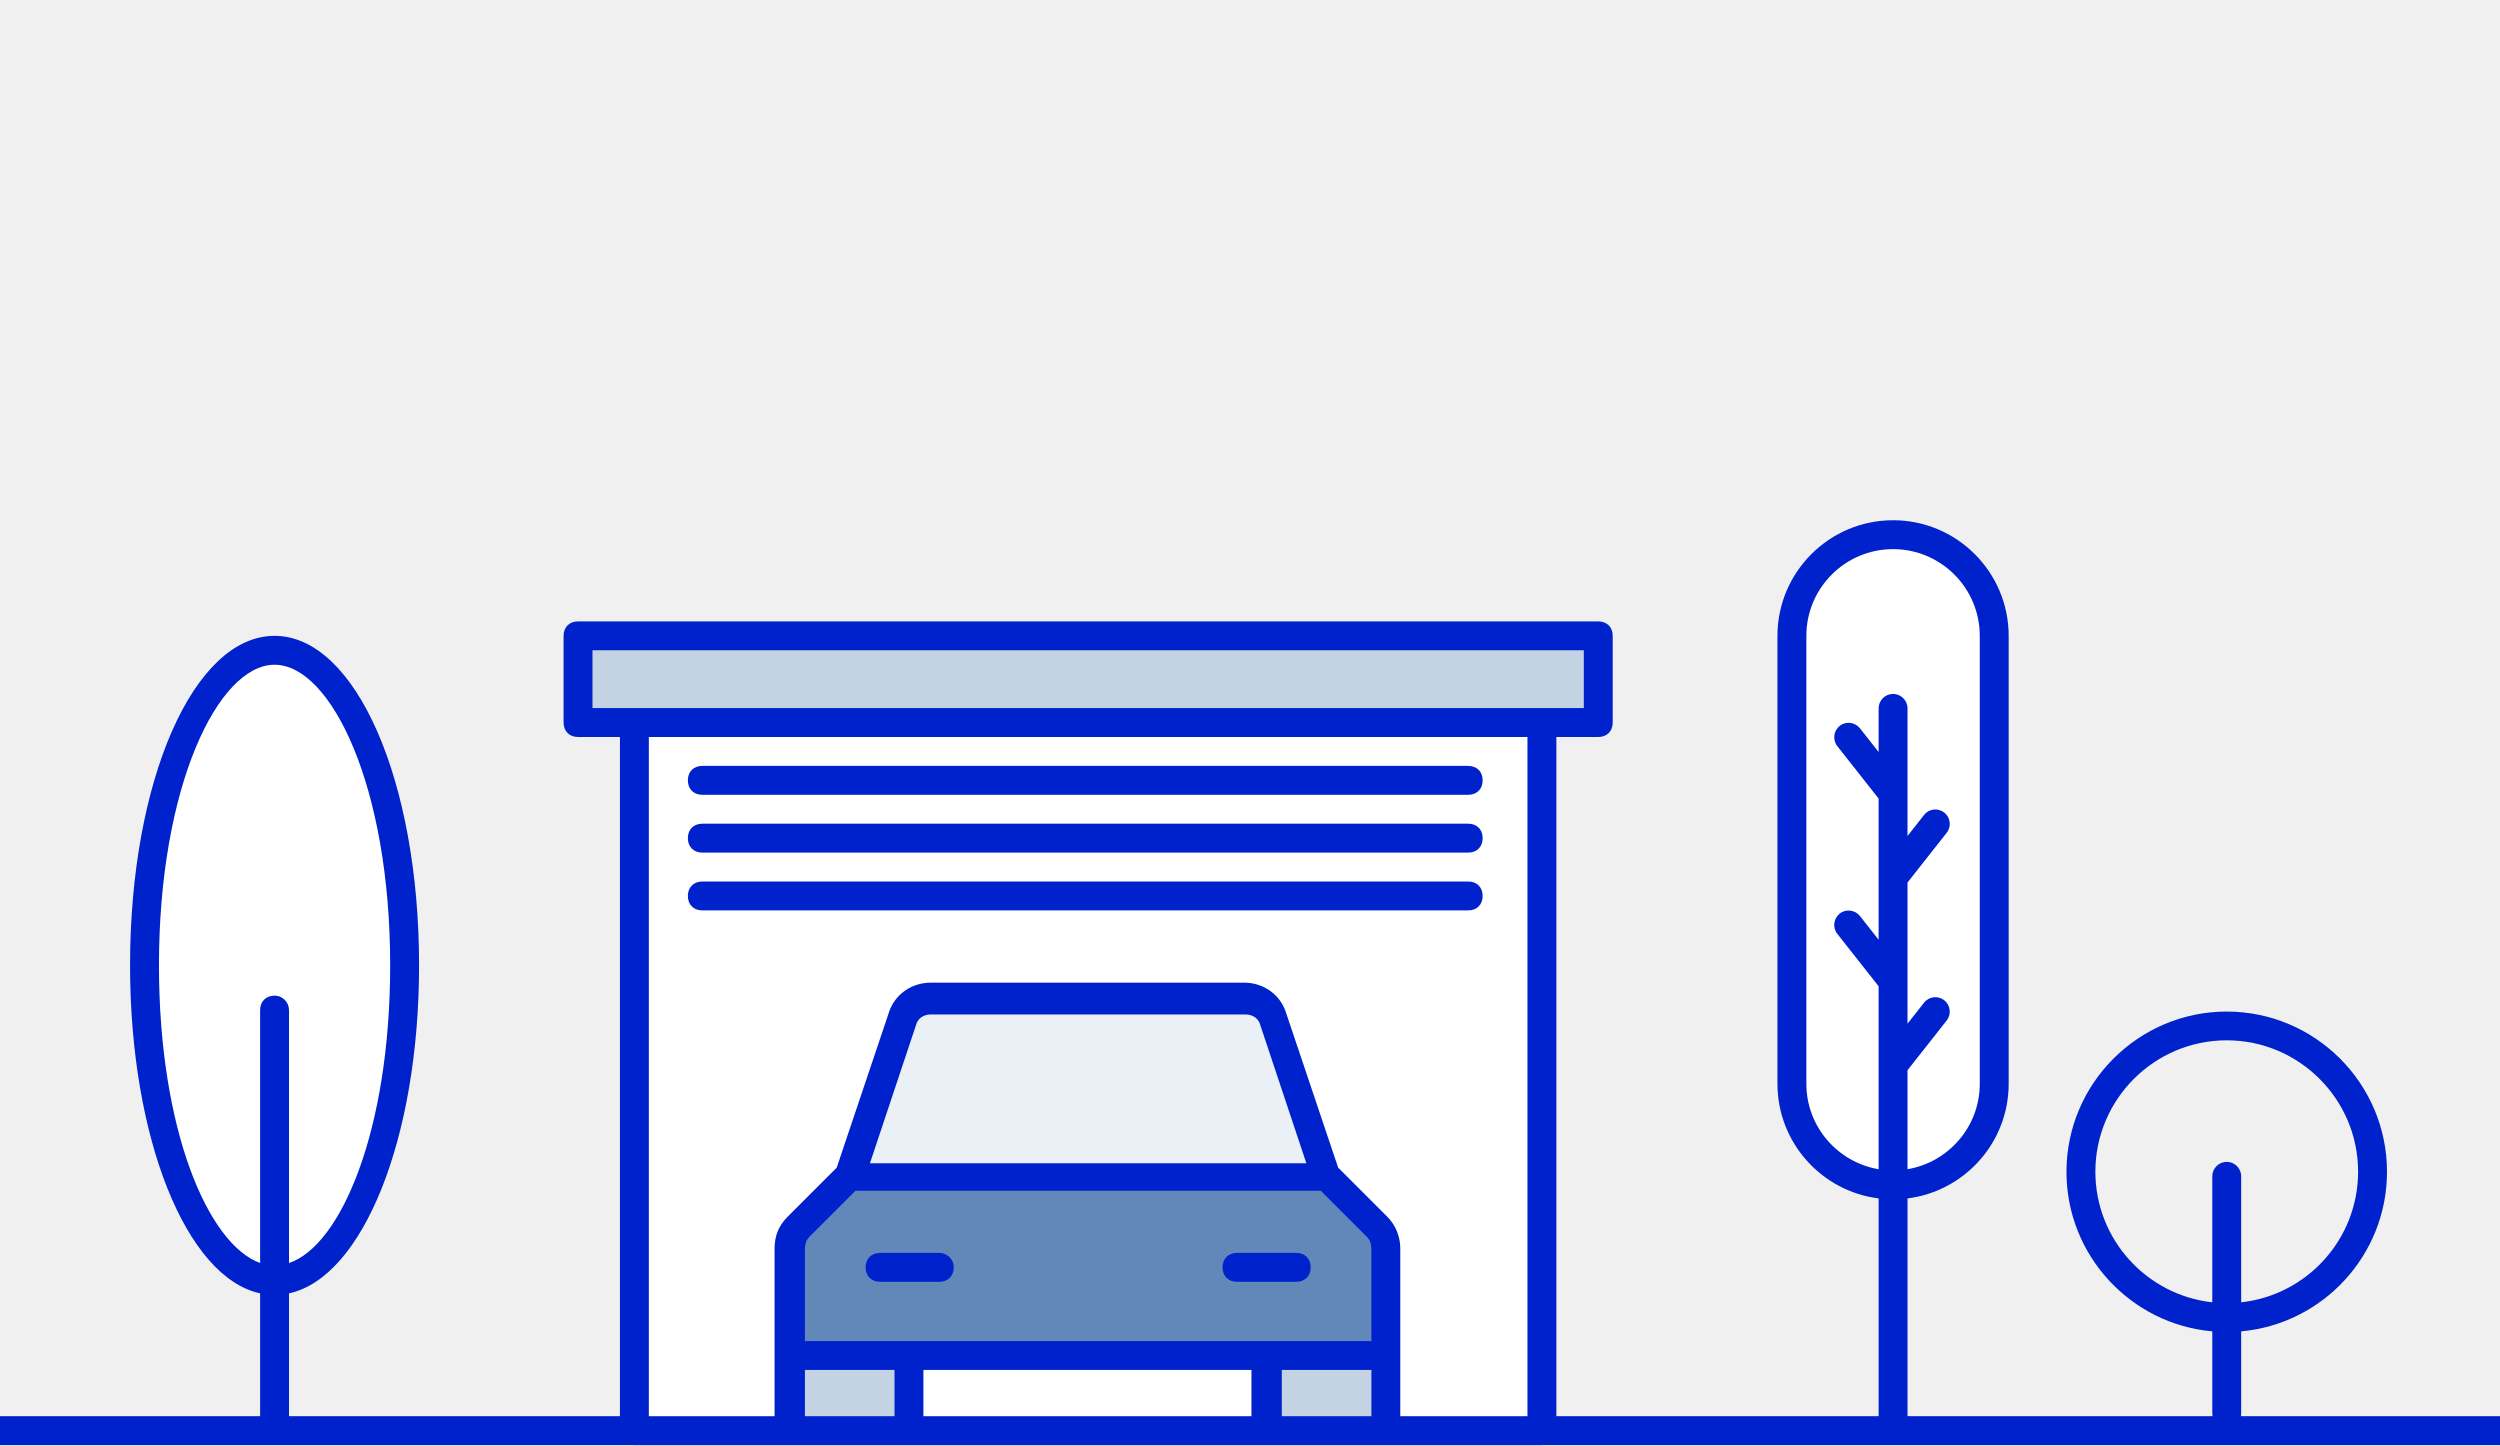
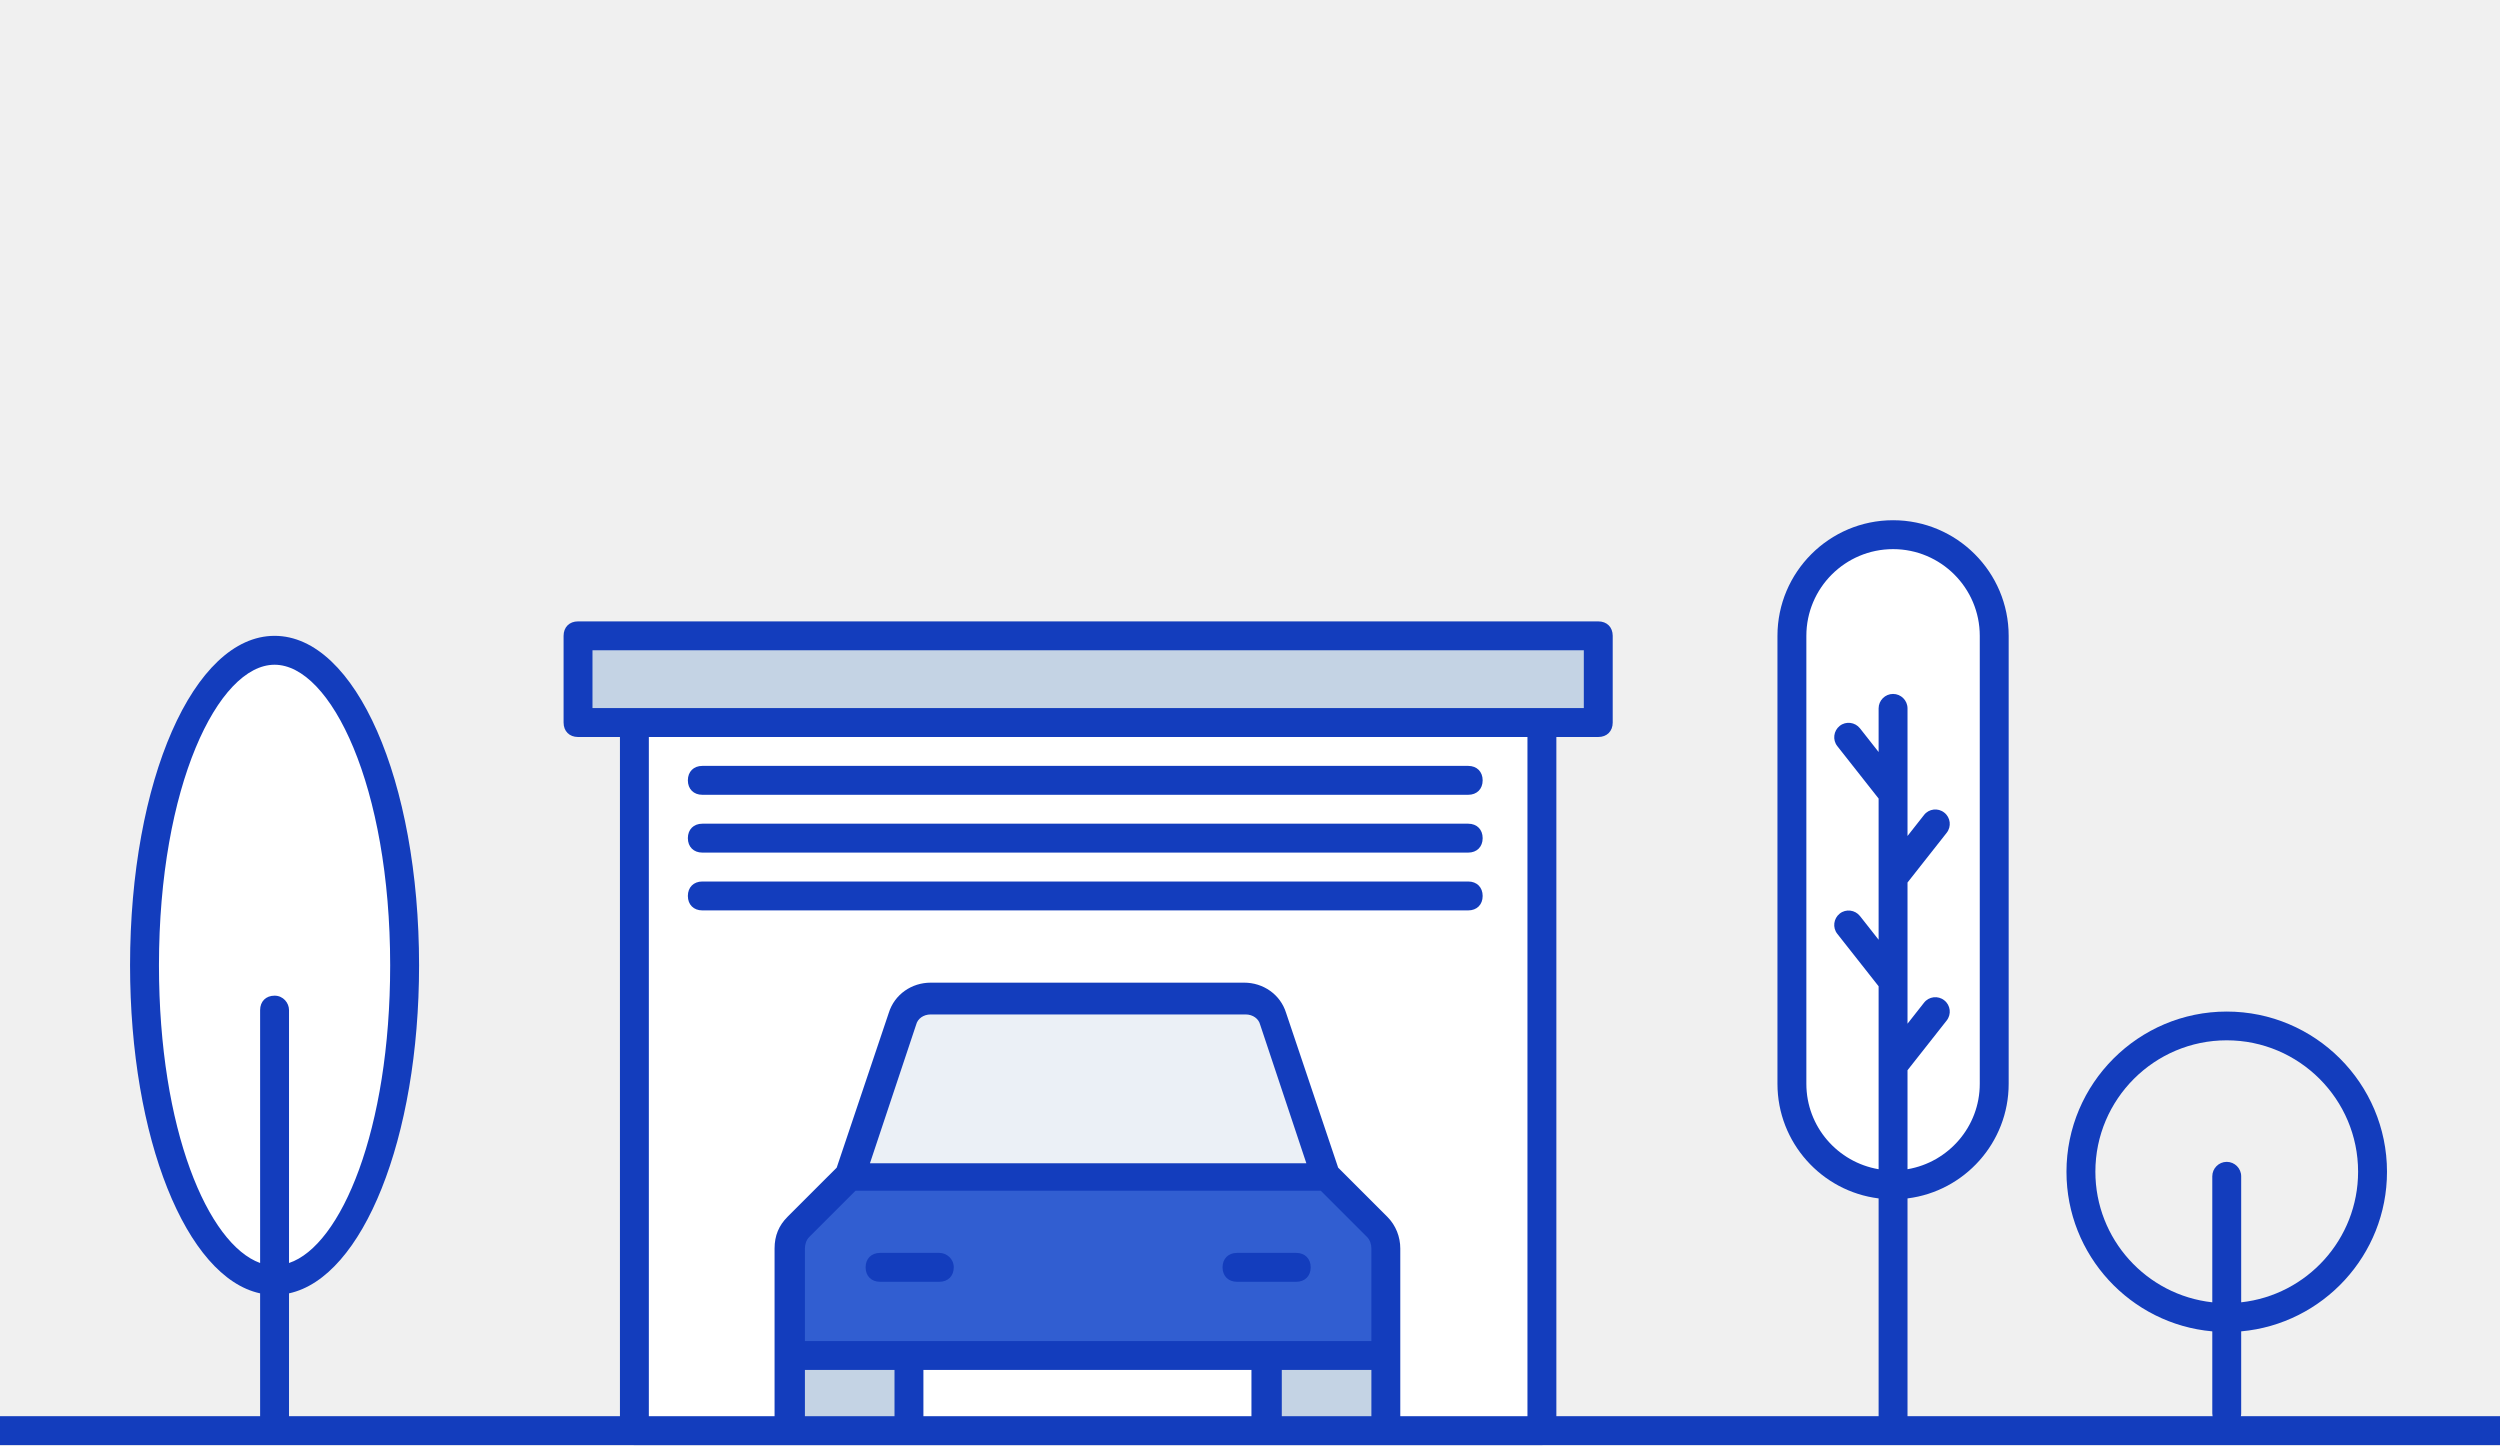
<svg xmlns="http://www.w3.org/2000/svg" width="173" height="100" viewBox="0 0 173 100">
-   <rect y="98" width="173" height="2" fill="#0022CD" />
+   <rect y="98" width="173" height="2" fill="#133DBD" />
  <path d="M106.7 50H43.9V99H106.7V50Z" fill="white" />
  <path d="M62.9 93.8V99H54.7V93.8" fill="#C4D3E4" />
  <path d="M95.9 93.8V99H87.7V93.8" fill="#C4D3E4" />
-   <path d="M95.9 93.8H54.7V86.4C54.7 85.9 54.9 85.3 55.3 84.9L58.8 81.4H91.8L95.3 84.9C95.7 85.3 95.9 85.8 95.9 86.4V93.8Z" fill="#6288B9" />
+   <path d="M95.9 93.8H54.7V86.4C54.7 85.9 54.9 85.3 55.3 84.9L58.8 81.4H91.8L95.3 84.9C95.7 85.3 95.9 85.8 95.9 86.4V93.8Z" fill="#315ED1" />
  <path d="M110.6 44H40V50H110.6V44Z" fill="#C4D3E4" />
-   <path d="M65 86.7H60.9C60.3 86.7 59.9 87.1 59.9 87.7C59.9 88.3 60.3 88.7 60.9 88.7H65C65.6 88.7 66 88.3 66 87.7C66 87.1 65.5 86.7 65 86.7Z" fill="#0022CD" />
-   <path d="M89.7 86.7H85.6C85 86.7 84.6 87.1 84.6 87.7C84.6 88.3 85 88.7 85.6 88.7H89.7C90.3 88.7 90.7 88.3 90.7 87.7C90.7 87.1 90.3 86.7 89.7 86.7Z" fill="#0022CD" />
+   <path d="M65 86.7H60.9C60.3 86.7 59.9 87.1 59.9 87.7C59.9 88.3 60.3 88.7 60.9 88.7H65C65.6 88.7 66 88.3 66 87.7C66 87.1 65.5 86.7 65 86.7Z" fill="#133DBD" />
+   <path d="M89.7 86.7H85.6C85 86.7 84.6 87.1 84.6 87.7C84.6 88.3 85 88.7 85.6 88.7H89.7C90.3 88.7 90.7 88.3 90.7 87.7C90.7 87.1 90.3 86.7 89.7 86.7Z" fill="#133DBD" />
  <path d="M63.5 69H87.5L91 81H59L63.5 69Z" fill="#EBF0F6" />
-   <path d="M110.6 43H40C39.4 43 39 43.4 39 44V50C39 50.6 39.4 51 40 51H42.9V99C42.9 99.6 43.3 100 43.9 100H106.7C107.3 100 107.7 99.6 107.7 99V51H110.6C111.2 51 111.6 50.6 111.6 50V44C111.6 43.4 111.2 43 110.6 43ZM61.9 98H55.7V94.8H61.9V98ZM86.7 98H63.9V94.8H86.6V98H86.7ZM94.9 98H88.7V94.8H94.9V98ZM94.9 92.8H55.7V86.4C55.7 86.1 55.8 85.8 56 85.6L59.2 82.4H91.4L94.6 85.6C94.8 85.8 94.9 86.1 94.9 86.4V92.8ZM60.2 80.5L63.4 70.9C63.5 70.5 63.9 70.2 64.4 70.2H86.2C86.7 70.2 87.1 70.5 87.2 70.9L90.4 80.5H60.2ZM105.7 98H96.9V93.8V86.4C96.9 85.6 96.6 84.8 96 84.2L92.6 80.8L89 70.1C88.6 68.8 87.4 68 86.1 68H64.4C63.1 68 61.9 68.8 61.5 70.1L57.9 80.8L54.5 84.2C53.9 84.8 53.6 85.5 53.6 86.4V93.8V98H44.9V51H105.7V98ZM109.6 49H106.7H43.9H41V45H109.6V49Z" fill="#0022CD" />
-   <path d="M48.6 55H101.6C102.2 55 102.6 54.6 102.6 54C102.6 53.4 102.2 53 101.6 53H48.6C48 53 47.6 53.4 47.6 54C47.6 54.6 48 55 48.6 55Z" fill="#0022CD" />
-   <path d="M48.6 59H101.6C102.2 59 102.6 58.6 102.6 58C102.6 57.4 102.2 57 101.6 57H48.6C48 57 47.6 57.4 47.6 58C47.6 58.6 48 59 48.6 59Z" fill="#0022CD" />
-   <path d="M48.6 63H101.6C102.2 63 102.6 62.6 102.6 62C102.6 61.4 102.2 61 101.6 61H48.6C48 61 47.6 61.4 47.6 62C47.6 62.6 48 63 48.6 63Z" fill="#0022CD" />
+   <path d="M110.6 43H40C39.4 43 39 43.4 39 44V50C39 50.6 39.4 51 40 51H42.9V99C42.9 99.6 43.3 100 43.9 100H106.7C107.3 100 107.7 99.6 107.7 99V51H110.6C111.2 51 111.6 50.6 111.6 50V44C111.6 43.4 111.2 43 110.6 43ZM61.9 98H55.7V94.8H61.9V98ZM86.7 98H63.9V94.8H86.6V98H86.7ZM94.9 98H88.7V94.8H94.9V98ZM94.9 92.8H55.7V86.4C55.7 86.1 55.8 85.8 56 85.6L59.2 82.4H91.4L94.6 85.6C94.8 85.8 94.9 86.1 94.9 86.4V92.8ZM60.2 80.5L63.4 70.9C63.5 70.5 63.9 70.2 64.4 70.2H86.2C86.7 70.2 87.1 70.5 87.2 70.9L90.4 80.5H60.2ZM105.7 98H96.9V93.8V86.4C96.9 85.6 96.6 84.8 96 84.2L92.6 80.8L89 70.1C88.6 68.8 87.4 68 86.1 68H64.4C63.1 68 61.9 68.8 61.5 70.1L57.9 80.8L54.5 84.2C53.9 84.8 53.6 85.5 53.6 86.4V93.8V98H44.9V51H105.7V98ZM109.6 49H106.7H43.9H41V45H109.6V49Z" fill="#133DBD" />
+   <path d="M48.6 55H101.6C102.2 55 102.6 54.6 102.6 54C102.6 53.4 102.2 53 101.6 53H48.6C48 53 47.6 53.4 47.6 54C47.6 54.6 48 55 48.6 55Z" fill="#133DBD" />
+   <path d="M48.6 59H101.6C102.2 59 102.6 58.6 102.6 58C102.6 57.4 102.2 57 101.6 57H48.6C48 57 47.6 57.4 47.6 58C47.6 58.6 48 59 48.6 59Z" fill="#133DBD" />
+   <path d="M48.6 63H101.6C102.2 63 102.6 62.6 102.6 62C102.6 61.4 102.2 61 101.6 61H48.6C48 61 47.6 61.4 47.6 62C47.6 62.6 48 63 48.6 63Z" fill="#133DBD" />
  <path d="M19 88.6C23.971 88.6 28 78.84 28 66.8C28 54.76 23.971 45 19 45C14.029 45 10 54.76 10 66.8C10 78.84 14.029 88.6 19 88.6Z" fill="white" />
-   <path d="M29 66.8C29 54 24.6 44 19 44C13.4 44 9 54 9 66.8C9 78.8 12.9 88.4 18 89.5V98C18 98.5 18.4 99 19 99C19.6 99 20 98.6 20 98V89.5C25.1 88.4 29 78.8 29 66.8ZM20 87.4V69.9C20 69.4 19.6 68.9 19 68.9C18.4 68.9 18 69.3 18 69.9V87.4C14.4 86.1 11 78.2 11 66.8C11 54.4 15.1 46 19 46C22.9 46 27 54.4 27 66.8C27 78.2 23.6 86.2 20 87.4Z" fill="#0022CD" />
+   <path d="M29 66.8C29 54 24.6 44 19 44C13.4 44 9 54 9 66.8C9 78.8 12.9 88.4 18 89.5V98C18 98.5 18.4 99 19 99C19.6 99 20 98.6 20 98V89.5C25.1 88.4 29 78.8 29 66.8ZM20 87.4V69.9C20 69.4 19.6 68.9 19 68.9C18.4 68.9 18 69.3 18 69.9V87.4C14.4 86.1 11 78.2 11 66.8C11 54.4 15.1 46 19 46C22.9 46 27 54.4 27 66.8C27 78.2 23.6 86.2 20 87.4Z" fill="#133DBD" />
  <path d="M131 82C127.13 82 124 78.87 124 75V44C124 40.13 127.13 37 131 37C134.87 37 138 40.13 138 44V75C138 78.87 134.87 82 131 82Z" fill="white" />
-   <path d="M131 36C126.59 36 123 39.59 123 44V75C123 79.07 126.06 82.44 130 82.93V98.31C130 98.86 130.45 99.31 131 99.31C131.55 99.31 132 98.86 132 98.31V82.93C135.94 82.44 139 79.07 139 75V44C139 39.59 135.41 36 131 36ZM137 75C137 77.97 134.83 80.43 132 80.91V74.06L134.71 70.62C135.05 70.19 134.98 69.56 134.54 69.22C134.11 68.88 133.48 68.95 133.14 69.39L132 70.84V61.07L134.71 57.63C135.05 57.2 134.98 56.57 134.54 56.23C134.11 55.89 133.48 55.96 133.14 56.4L132 57.85V49.02C132 48.47 131.55 48.02 131 48.02C130.45 48.02 130 48.47 130 49.02V52.04L128.71 50.4C128.37 49.97 127.74 49.89 127.31 50.23C126.88 50.57 126.8 51.2 127.14 51.63L130 55.26V65.03L128.71 63.39C128.37 62.96 127.74 62.88 127.31 63.22C126.88 63.56 126.8 64.19 127.14 64.62L130 68.25V80.91C127.17 80.43 125 77.97 125 75V44C125 40.69 127.69 38 131 38C134.31 38 137 40.69 137 44V75Z" fill="#0022CD" />
-   <path d="M165.18 81.09C165.18 74.97 160.2 70 154.09 70C147.98 70 143 74.98 143 81.09C143 86.87 147.44 91.63 153.09 92.13V97.8C153.09 98.35 153.54 98.8 154.09 98.8C154.64 98.8 155.09 98.35 155.09 97.8V92.13C160.74 91.62 165.18 86.86 165.18 81.09ZM155.09 90.12V81.4C155.09 80.85 154.64 80.4 154.09 80.4C153.54 80.4 153.09 80.85 153.09 81.4V90.12C148.54 89.62 145 85.76 145 81.08C145 76.07 149.08 71.99 154.09 71.99C159.1 71.99 163.18 76.07 163.18 81.08C163.18 85.76 159.64 89.62 155.09 90.12Z" fill="#0022CD" />
+   <path d="M131 36C126.59 36 123 39.59 123 44V75C123 79.07 126.06 82.44 130 82.93V98.31C130 98.86 130.45 99.31 131 99.31C131.55 99.31 132 98.86 132 98.31V82.93C135.94 82.44 139 79.07 139 75V44C139 39.59 135.41 36 131 36ZM137 75C137 77.97 134.83 80.43 132 80.91V74.06L134.71 70.62C135.05 70.19 134.98 69.56 134.54 69.22C134.11 68.88 133.48 68.95 133.14 69.39L132 70.84V61.07L134.71 57.63C135.05 57.2 134.98 56.57 134.54 56.23C134.11 55.89 133.48 55.96 133.14 56.4L132 57.85V49.02C132 48.47 131.55 48.02 131 48.02C130.45 48.02 130 48.47 130 49.02V52.04L128.71 50.4C128.37 49.97 127.74 49.89 127.31 50.23C126.88 50.57 126.8 51.2 127.14 51.63L130 55.26V65.03L128.71 63.39C128.37 62.96 127.74 62.88 127.31 63.22C126.88 63.56 126.8 64.19 127.14 64.62L130 68.25V80.91C127.17 80.43 125 77.97 125 75V44C125 40.69 127.69 38 131 38C134.31 38 137 40.69 137 44V75Z" fill="#133DBD" />
+   <path d="M165.18 81.09C165.18 74.97 160.2 70 154.09 70C147.98 70 143 74.98 143 81.09C143 86.87 147.44 91.63 153.09 92.13V97.8C153.09 98.35 153.54 98.8 154.09 98.8C154.64 98.8 155.09 98.35 155.09 97.8V92.13C160.74 91.62 165.18 86.86 165.18 81.09ZM155.09 90.12V81.4C155.09 80.85 154.64 80.4 154.09 80.4C153.54 80.4 153.09 80.85 153.09 81.4V90.12C148.54 89.62 145 85.76 145 81.08C145 76.07 149.08 71.99 154.09 71.99C159.1 71.99 163.18 76.07 163.18 81.08C163.18 85.76 159.64 89.62 155.09 90.12Z" fill="#133DBD" />
</svg>
